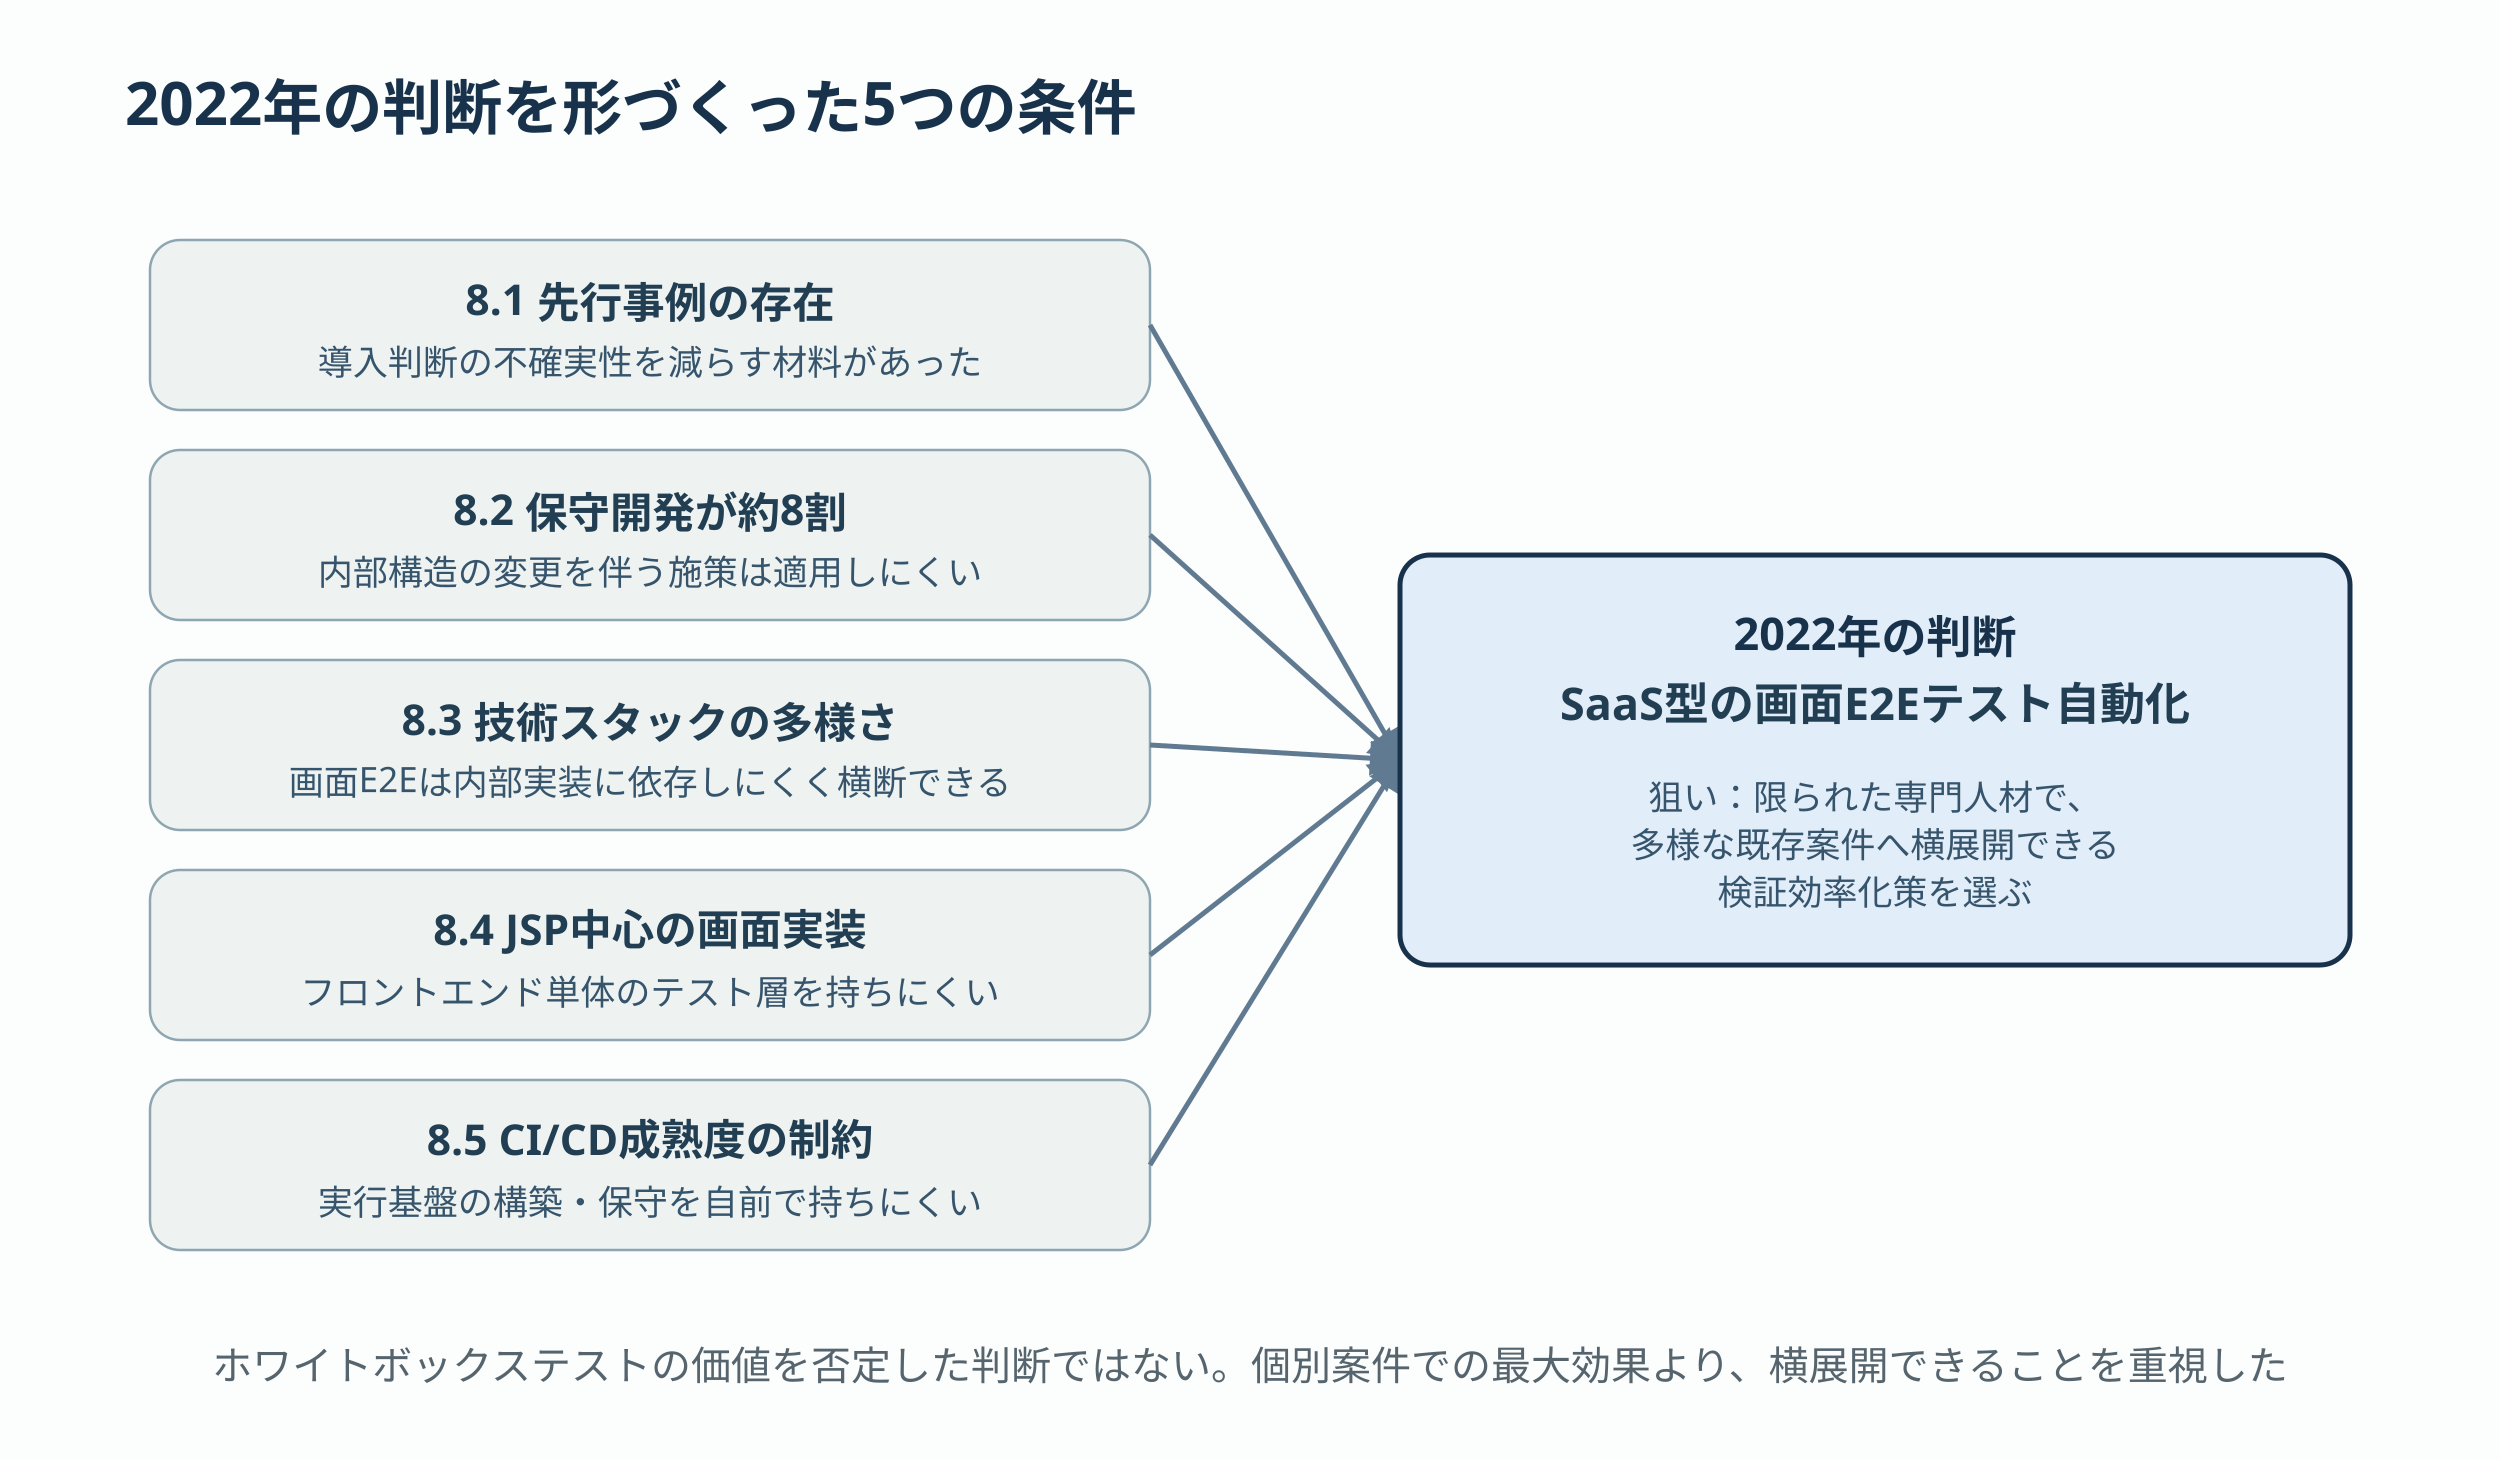
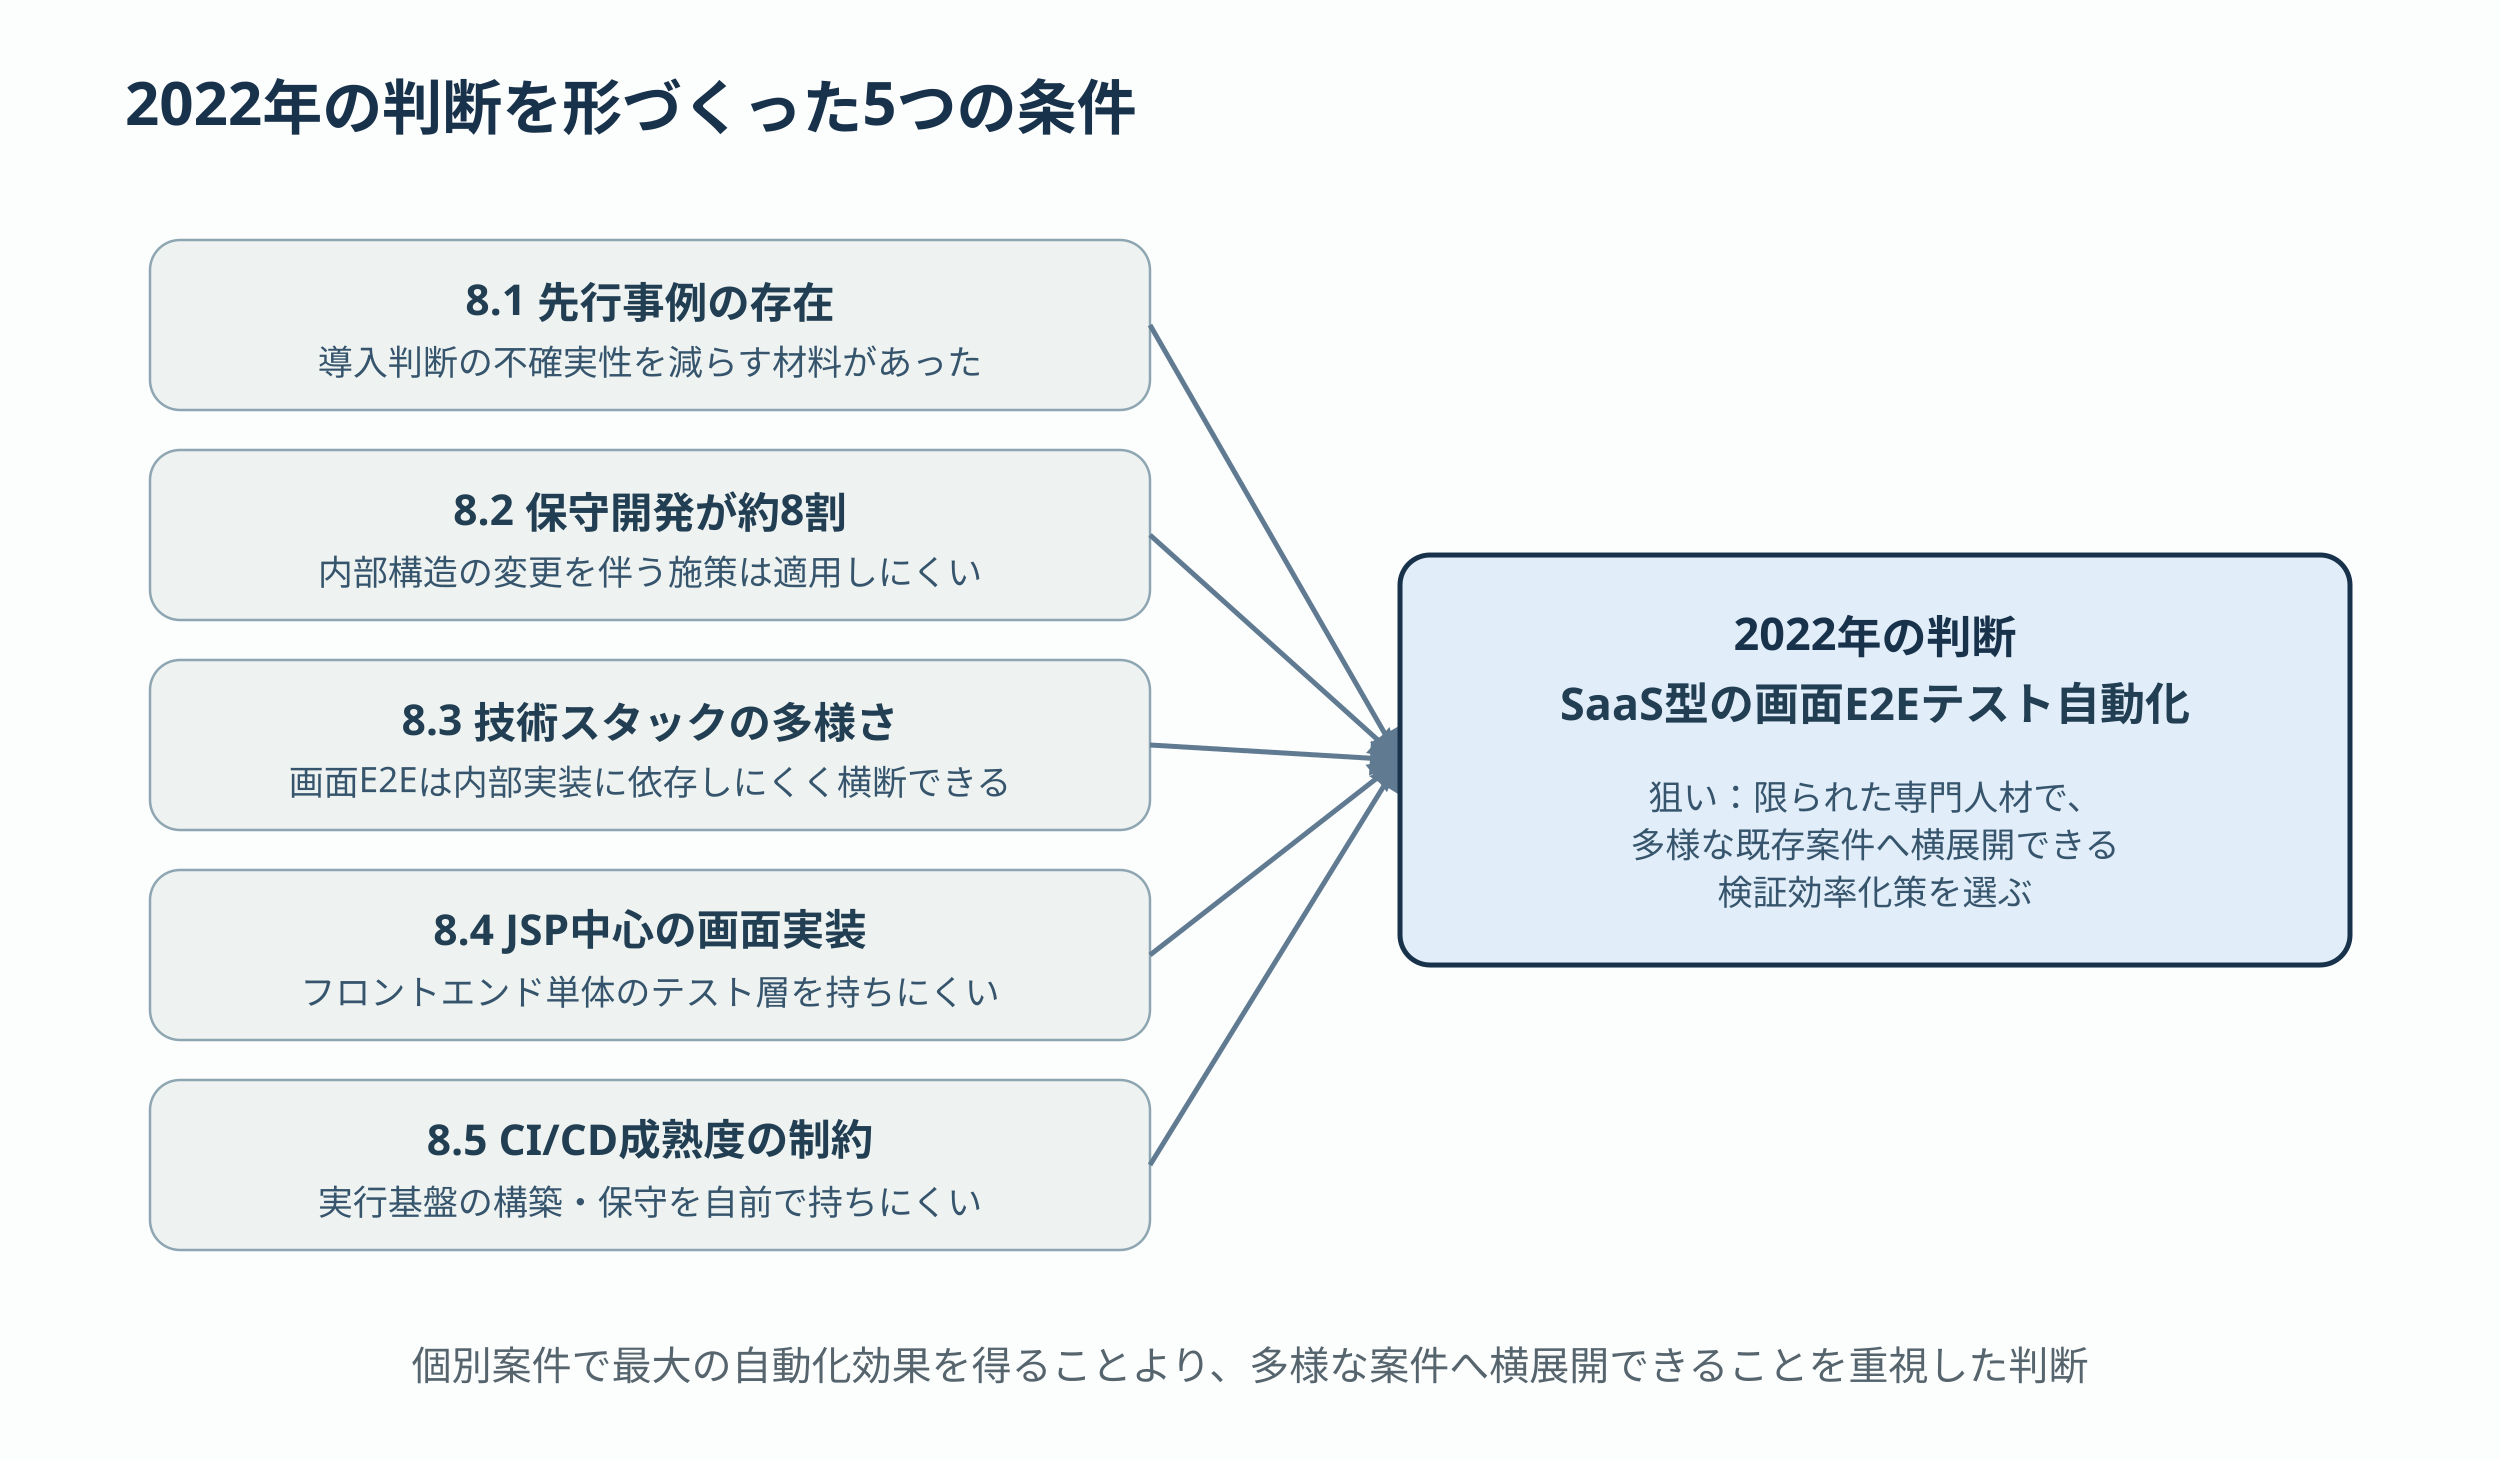
<svg xmlns="http://www.w3.org/2000/svg" width="1000" height="584" viewBox="0 0 1000 584" role="img" aria-label="2022年の判断を形づくった5つの条件" aria-describedby="desc">
  <rect width="100%" height="100%" fill="#fcfdfd" />
  <text x="50" y="50" text-anchor="start" font-family="sans-serif" font-size="24" font-weight="700" fill="#18324b">2022年の判断を形づくった5つの条件</text>
  <rect x="60" y="96" width="400" height="68" rx="12" fill="#eef3f1" stroke="#8ea6b2" stroke-width="1" />
  <text x="260" y="126" text-anchor="middle" font-family="sans-serif" font-size="17" font-weight="700" fill="#223e53">8.1 先行事例の存在</text>
  <text x="260" y="150" text-anchor="middle" font-family="sans-serif" font-size="14" fill="#36556d">導入判断の不確実性を減らす材料があった</text>
  <path d="M460.0 130.0 L555.0 295.3" stroke="#607a91" stroke-width="2" fill="none" />
  <polygon points="560.0,304.0 548.0,297.1 560.1,290.1" fill="#607a91" />
  <rect x="60" y="180" width="400" height="68" rx="12" fill="#eef3f1" stroke="#8ea6b2" stroke-width="1" />
  <text x="260" y="210" text-anchor="middle" font-family="sans-serif" font-size="17" font-weight="700" fill="#223e53">8.2 保守開発が約8割</text>
  <text x="260" y="234" text-anchor="middle" font-family="sans-serif" font-size="14" fill="#36556d">内部構造の変更を伴う施策は適用しにくい</text>
  <path d="M460.0 214.0 L552.6 297.3" stroke="#607a91" stroke-width="2" fill="none" />
  <polygon points="560.0,304.0 546.4,301.2 555.8,290.8" fill="#607a91" />
  <rect x="60" y="264" width="400" height="68" rx="12" fill="#eef3f1" stroke="#8ea6b2" stroke-width="1" />
  <text x="260" y="294" text-anchor="middle" font-family="sans-serif" font-size="17" font-weight="700" fill="#223e53">8.3 技術スタックの多様さ</text>
  <text x="260" y="318" text-anchor="middle" font-family="sans-serif" font-size="14" fill="#36556d">画面E2Eは内部実装に依存しにくく横断できる</text>
  <path d="M460.0 298.0 L550.0 303.4" stroke="#607a91" stroke-width="2" fill="none" />
  <polygon points="560.0,304.0 547.6,310.3 548.4,296.3" fill="#607a91" />
  <rect x="60" y="348" width="400" height="68" rx="12" fill="#eef3f1" stroke="#8ea6b2" stroke-width="1" />
  <text x="260" y="378" text-anchor="middle" font-family="sans-serif" font-size="17" font-weight="700" fill="#223e53">8.4 JSP中心の画面実装</text>
  <text x="260" y="402" text-anchor="middle" font-family="sans-serif" font-size="14" fill="#36556d">フロントエンド単体のテスト層を持ちにくい</text>
  <path d="M460.0 382.0 L552.1 310.2" stroke="#607a91" stroke-width="2" fill="none" />
  <polygon points="560.0,304.0 554.8,316.9 546.2,305.9" fill="#607a91" />
  <rect x="60" y="432" width="400" height="68" rx="12" fill="#eef3f1" stroke="#8ea6b2" stroke-width="1" />
  <text x="260" y="462" text-anchor="middle" font-family="sans-serif" font-size="17" font-weight="700" fill="#223e53">8.5 CI/CD成熟度の制約</text>
  <text x="260" y="486" text-anchor="middle" font-family="sans-serif" font-size="14" fill="#36556d">実行基盤の構築・保守を自前で持ちにくい</text>
  <path d="M460.0 466.0 L554.7 312.5" stroke="#607a91" stroke-width="2" fill="none" />
  <polygon points="560.0,304.0 559.7,317.9 547.7,310.5" fill="#607a91" />
  <rect x="560" y="222" width="380" height="164" rx="12" fill="#e1edf8" stroke="#18324b" stroke-width="2" />
  <text x="750" y="260" text-anchor="middle" font-family="sans-serif" font-size="18" font-weight="700" fill="#18324b">2022年の判断</text>
  <text x="750" y="288" text-anchor="middle" font-family="sans-serif" font-size="18" font-weight="700" fill="#223e53">SaaS型の画面E2Eテスト自動化</text>
  <text x="750" y="324" text-anchor="middle" font-family="sans-serif" font-size="14" fill="#36556d">狙い：限られた専門人材で、</text>
  <text x="750" y="343" text-anchor="middle" font-family="sans-serif" font-size="14" fill="#36556d">多様な既存案件へ横展開できる</text>
  <text x="750" y="362" text-anchor="middle" font-family="sans-serif" font-size="14" fill="#36556d">検証効率化策を選ぶ</text>
-   <text x="500" y="552" text-anchor="middle" font-family="sans-serif" font-size="16" fill="#55646d">ホワイトボックステストの価値を否定した判断ではない。個別案件での最大効果より、横展開できることを重視した</text>
+   <text x="500" y="552" text-anchor="middle" font-family="sans-serif" font-size="16" fill="#55646d">個別案件で最大の自動化効果を得ることより、多様な案件へ横展開できることを重視した判断</text>
</svg>
